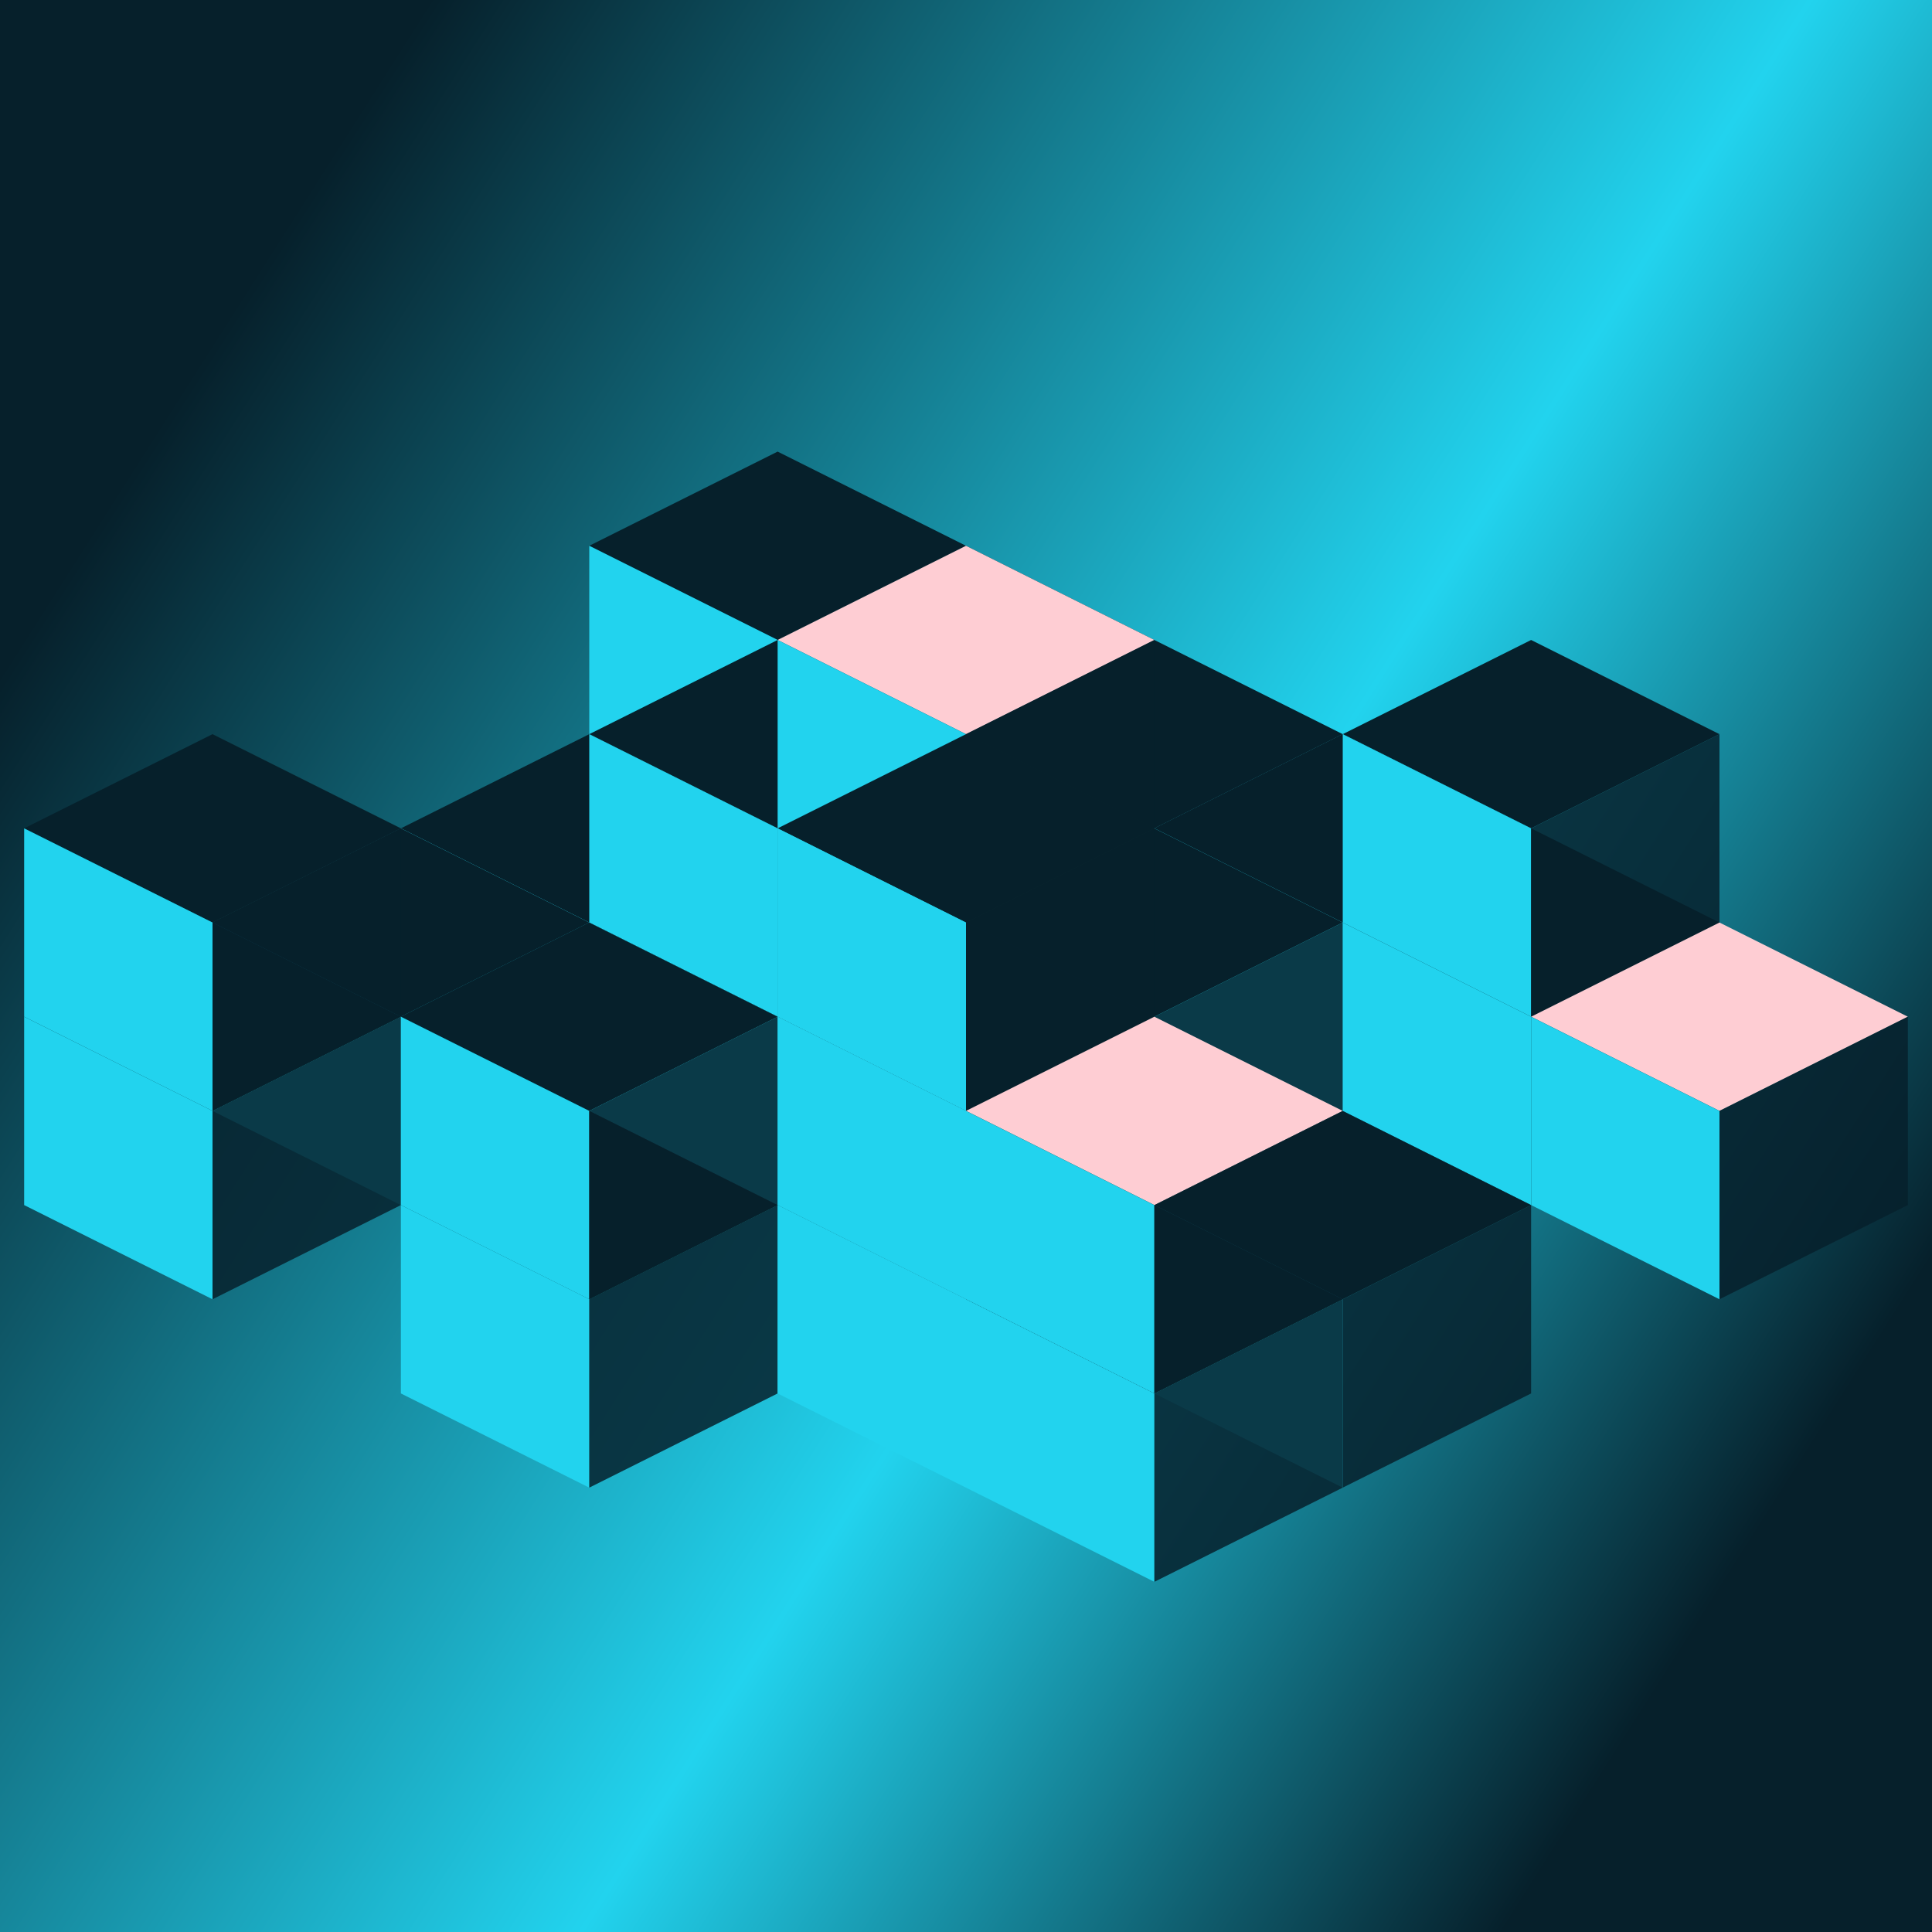
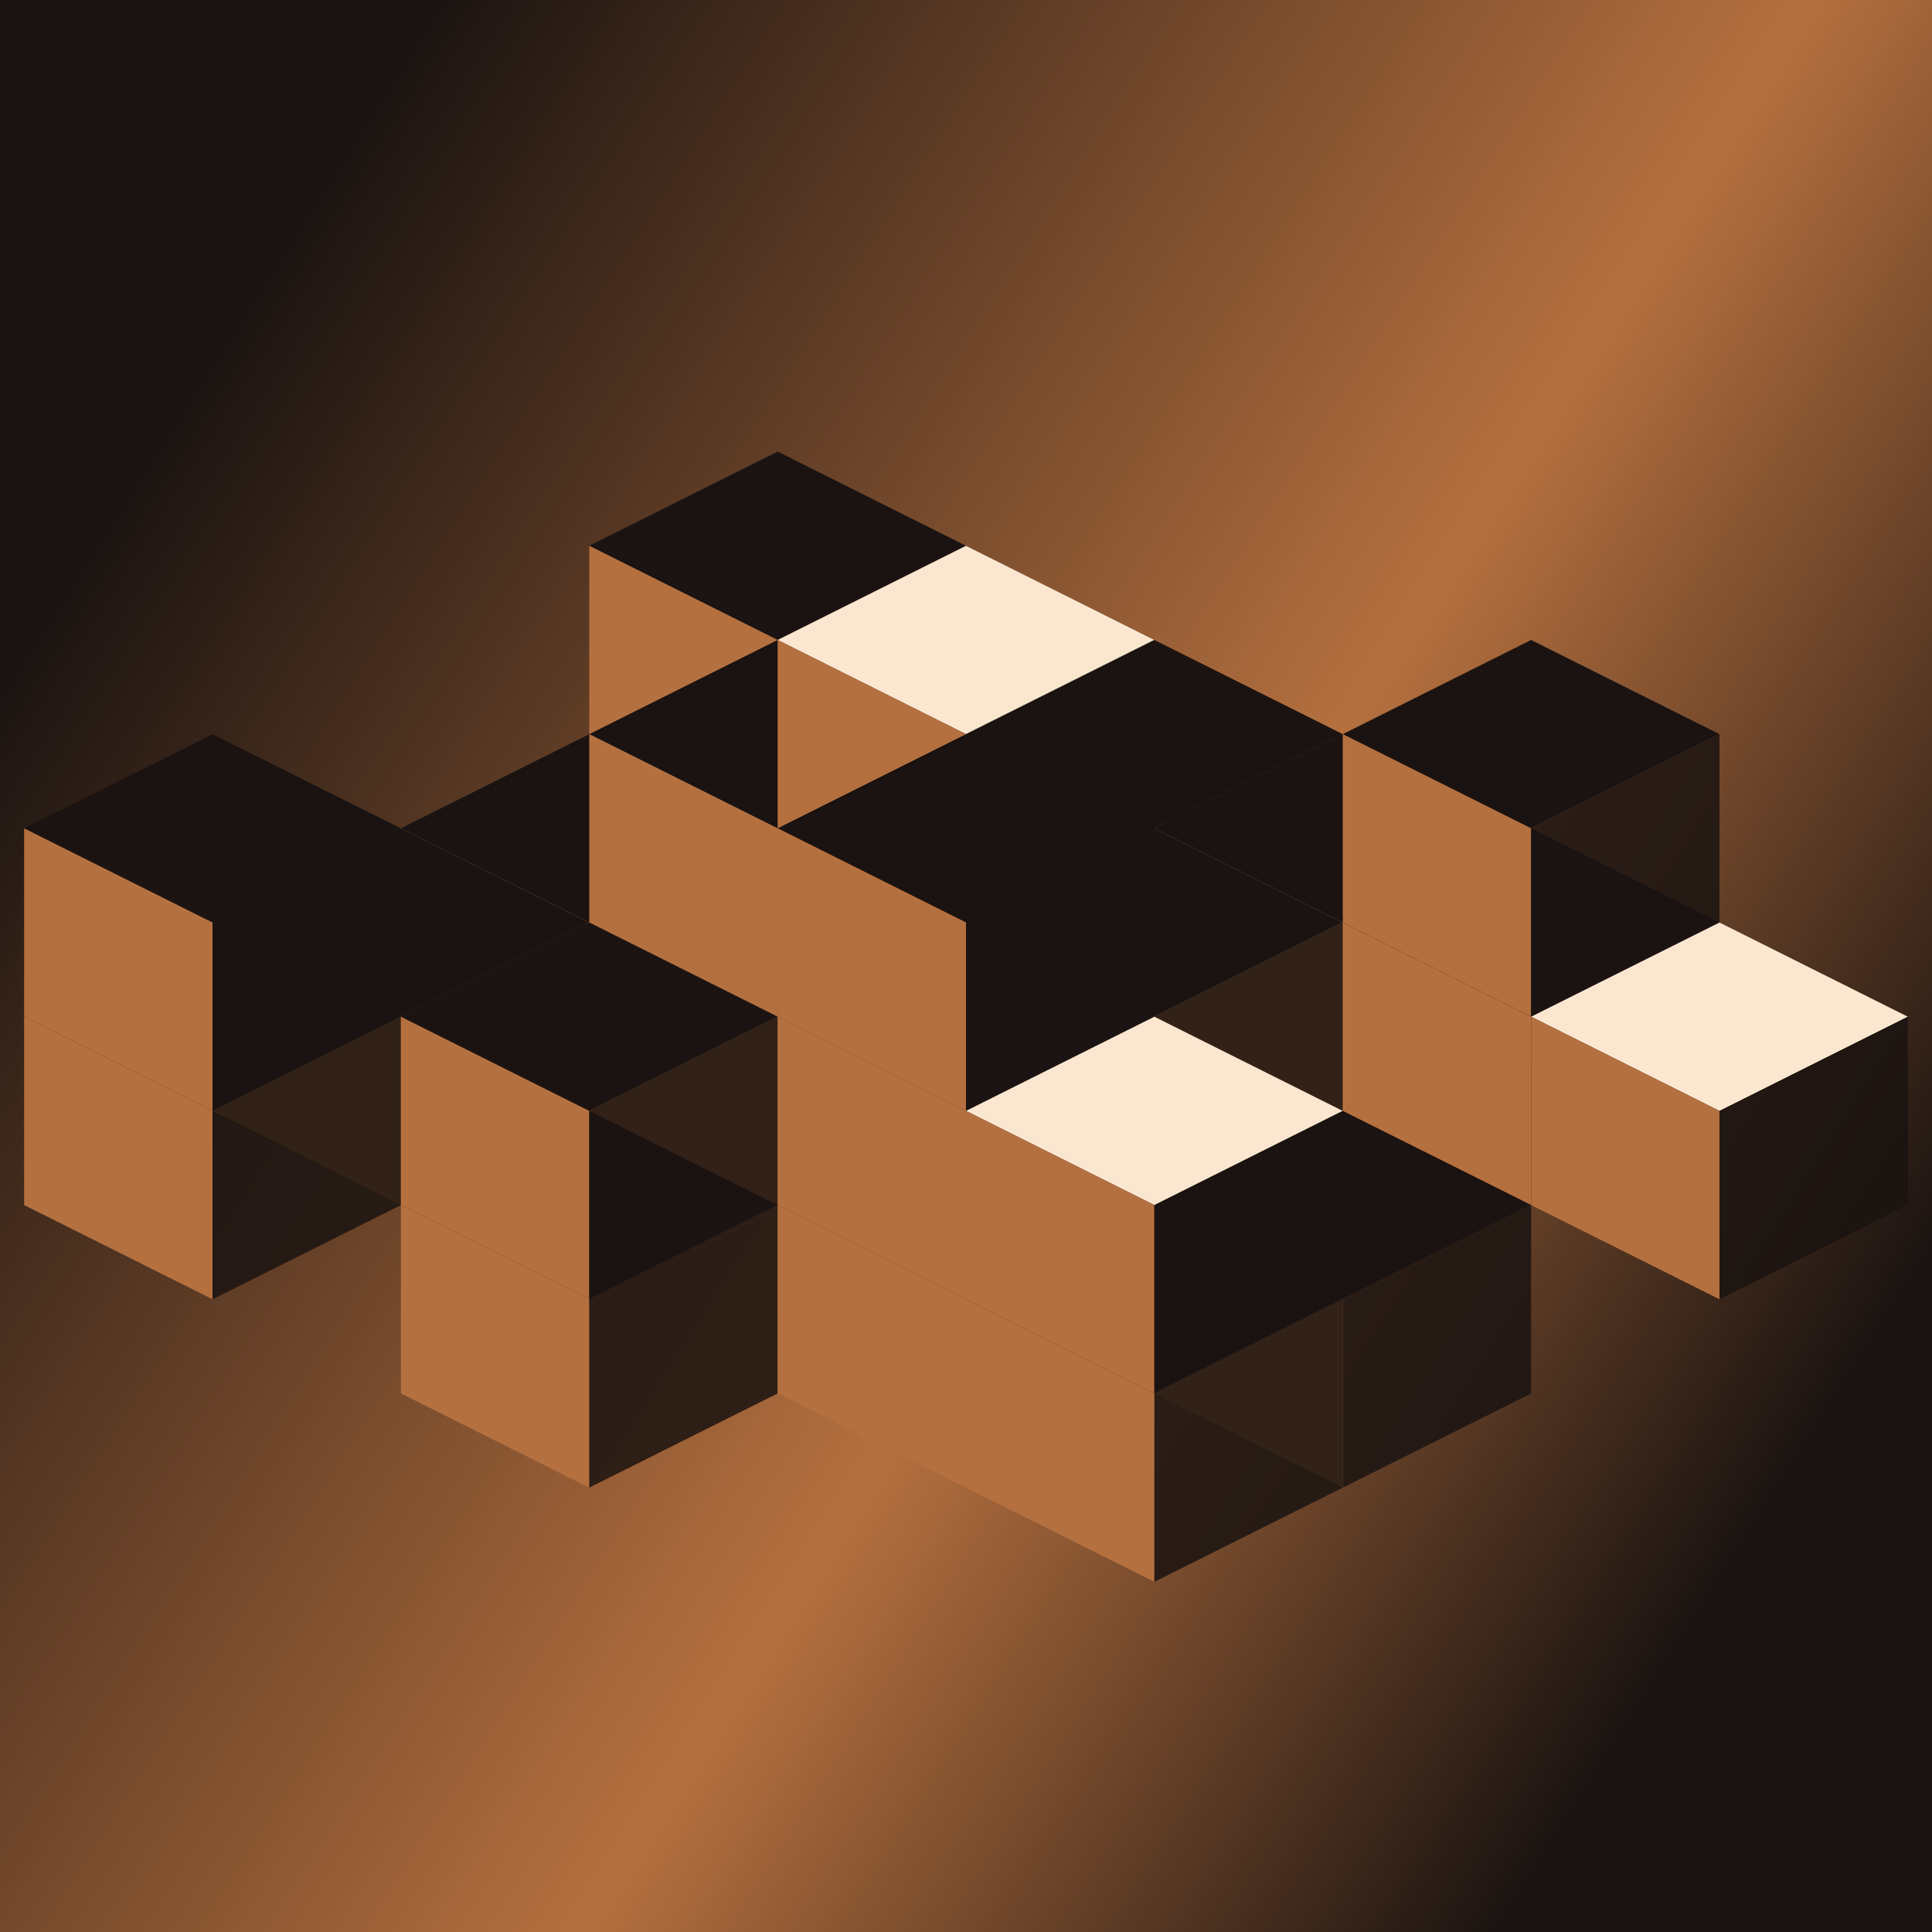
<svg xmlns="http://www.w3.org/2000/svg" viewBox="0 0 800 800" width="800" height="800" role="img">
  <defs>
    <linearGradient id="bg" gradientTransform="rotate(32 .5 .5)">
-       <stop offset="0" stop-color="#06202b" />
-       <stop offset=".6" stop-color="#22d3ee" />
-       <stop offset="1" stop-color="#06202b" />
+       <stop offset="0" stop-color="#1a1311" />
+       <stop offset=".6" stop-color="#b5703f" />
+       <stop offset="1" stop-color="#1a1311" />
    </linearGradient>
  </defs>
-   <rect width="800" height="800" fill="#06202b" />
+   <rect width="800" height="800" fill="#1a1311" />
  <rect width="800" height="800" fill="url(#bg)" />
-   <polygon points="322,265 400,304 322,343 244,304" fill="#06202b" />
-   <polygon points="244,304 322,343 322,421 244,382" fill="#22d3ee" />
-   <polygon points="400,304 322,343 322,421 400,382" fill="#06202b" opacity=".85" />
-   <polygon points="322,187 400,226 322,265 244,226" fill="#06202b" />
-   <polygon points="244,226 322,265 322,343 244,304" fill="#22d3ee" />
-   <polygon points="400,226 322,265 322,343 400,304" fill="#06202b" opacity=".85" />
-   <polygon points="478,265 556,304 478,343 400,304" fill="#06202b" />
-   <polygon points="400,304 478,343 478,421 400,382" fill="#22d3ee" />
-   <polygon points="556,304 478,343 478,421 556,382" fill="#06202b" opacity=".85" />
-   <polygon points="244,304 322,343 244,382 166,343" fill="#06202b" />
-   <polygon points="166,343 244,382 244,460 166,421" fill="#22d3ee" />
-   <polygon points="322,343 244,382 244,460 322,421" fill="#06202b" opacity=".85" />
-   <polygon points="400,304 478,343 400,382 322,343" fill="#06202b" />
-   <polygon points="322,343 400,382 400,460 322,421" fill="#22d3ee" />
-   <polygon points="478,343 400,382 400,460 478,421" fill="#06202b" opacity=".85" />
-   <polygon points="400,226 478,265 400,304 322,265" fill="#06202b" />
-   <polygon points="322,265 400,304 400,382 322,343" fill="#22d3ee" />
-   <polygon points="478,265 400,304 400,382 478,343" fill="#06202b" opacity=".85" />
-   <polygon points="556,304 634,343 556,382 478,343" fill="#06202b" />
-   <polygon points="478,343 556,382 556,460 478,421" fill="#22d3ee" />
-   <polygon points="634,343 556,382 556,460 634,421" fill="#06202b" opacity=".85" />
-   <polygon points="166,343 244,382 166,421 88,382" fill="#06202b" />
-   <polygon points="88,382 166,421 166,499 88,460" fill="#22d3ee" />
-   <polygon points="244,382 166,421 166,499 244,460" fill="#06202b" opacity=".85" />
-   <polygon points="322,343 400,382 322,421 244,382" fill="#06202b" />
-   <polygon points="244,382 322,421 322,499 244,460" fill="#22d3ee" />
-   <polygon points="400,382 322,421 322,499 400,460" fill="#06202b" opacity=".85" />
-   <polygon points="322,265 400,304 322,343 244,304" fill="#06202b" />
-   <polygon points="244,304 322,343 322,421 244,382" fill="#22d3ee" />
-   <polygon points="400,304 322,343 322,421 400,382" fill="#06202b" opacity=".85" />
-   <polygon points="478,343 556,382 478,421 400,382" fill="#06202b" />
-   <polygon points="400,382 478,421 478,499 400,460" fill="#22d3ee" />
-   <polygon points="556,382 478,421 478,499 556,460" fill="#06202b" opacity=".85" />
-   <polygon points="634,343 712,382 634,421 556,382" fill="#06202b" />
-   <polygon points="556,382 634,421 634,499 556,460" fill="#22d3ee" />
-   <polygon points="712,382 634,421 634,499 712,460" fill="#06202b" opacity=".85" />
-   <polygon points="634,265 712,304 634,343 556,304" fill="#06202b" />
-   <polygon points="556,304 634,343 634,421 556,382" fill="#22d3ee" />
-   <polygon points="712,304 634,343 634,421 712,382" fill="#06202b" opacity=".85" />
-   <polygon points="88,382 166,421 88,460 10,421" fill="#06202b" />
-   <polygon points="10,421 88,460 88,538 10,499" fill="#22d3ee" />
-   <polygon points="166,421 88,460 88,538 166,499" fill="#06202b" opacity=".85" />
-   <polygon points="88,304 166,343 88,382 10,343" fill="#06202b" />
-   <polygon points="10,343 88,382 88,460 10,421" fill="#22d3ee" />
-   <polygon points="166,343 88,382 88,460 166,421" fill="#06202b" opacity=".85" />
-   <polygon points="400,382 478,421 400,460 322,421" fill="#06202b" />
-   <polygon points="322,421 400,460 400,538 322,499" fill="#22d3ee" />
-   <polygon points="478,421 400,460 400,538 478,499" fill="#06202b" opacity=".85" />
-   <polygon points="400,304 478,343 400,382 322,343" fill="#06202b" />
-   <polygon points="322,343 400,382 400,460 322,421" fill="#22d3ee" />
-   <polygon points="478,343 400,382 400,460 478,421" fill="#06202b" opacity=".85" />
-   <polygon points="400,226 478,265 400,304 322,265" fill="#fecdd3" />
-   <polygon points="322,265 400,304 400,382 322,343" fill="#22d3ee" />
-   <polygon points="478,265 400,304 400,382 478,343" fill="#06202b" opacity=".85" />
-   <polygon points="712,382 790,421 712,460 634,421" fill="#fecdd3" />
-   <polygon points="634,421 712,460 712,538 634,499" fill="#22d3ee" />
-   <polygon points="790,421 712,460 712,538 790,499" fill="#06202b" opacity=".85" />
-   <polygon points="244,460 322,499 244,538 166,499" fill="#06202b" />
-   <polygon points="166,499 244,538 244,616 166,577" fill="#22d3ee" />
-   <polygon points="322,499 244,538 244,616 322,577" fill="#06202b" opacity=".85" />
-   <polygon points="244,382 322,421 244,460 166,421" fill="#06202b" />
-   <polygon points="166,421 244,460 244,538 166,499" fill="#22d3ee" />
-   <polygon points="322,421 244,460 244,538 322,499" fill="#06202b" opacity=".85" />
-   <polygon points="400,460 478,499 400,538 322,499" fill="#06202b" />
-   <polygon points="322,499 400,538 400,616 322,577" fill="#22d3ee" />
-   <polygon points="478,499 400,538 400,616 478,577" fill="#06202b" opacity=".85" />
-   <polygon points="400,382 478,421 400,460 322,421" fill="#06202b" />
-   <polygon points="322,421 400,460 400,538 322,499" fill="#22d3ee" />
-   <polygon points="478,421 400,460 400,538 478,499" fill="#06202b" opacity=".85" />
-   <polygon points="400,304 478,343 400,382 322,343" fill="#06202b" />
-   <polygon points="322,343 400,382 400,460 322,421" fill="#22d3ee" />
-   <polygon points="478,343 400,382 400,460 478,421" fill="#06202b" opacity=".85" />
-   <polygon points="556,460 634,499 556,538 478,499" fill="#06202b" />
-   <polygon points="478,499 556,538 556,616 478,577" fill="#22d3ee" />
-   <polygon points="634,499 556,538 556,616 634,577" fill="#06202b" opacity=".85" />
-   <polygon points="478,499 556,538 478,577 400,538" fill="#06202b" />
-   <polygon points="400,538 478,577 478,655 400,616" fill="#22d3ee" />
-   <polygon points="556,538 478,577 478,655 556,616" fill="#06202b" opacity=".85" />
-   <polygon points="478,421 556,460 478,499 400,460" fill="#fecdd3" />
-   <polygon points="400,460 478,499 478,577 400,538" fill="#22d3ee" />
-   <polygon points="556,460 478,499 478,577 556,538" fill="#06202b" opacity=".85" />
+   <polygon points="322,265 400,304 322,343 244,304" fill="#1a1311" />
+   <polygon points="244,304 322,343 322,421 244,382" fill="#b5703f" />
+   <polygon points="400,304 322,343 322,421 400,382" fill="#1a1311" opacity=".85" />
+   <polygon points="322,187 400,226 322,265 244,226" fill="#1a1311" />
+   <polygon points="244,226 322,265 322,343 244,304" fill="#b5703f" />
+   <polygon points="400,226 322,265 322,343 400,304" fill="#1a1311" opacity=".85" />
+   <polygon points="478,265 556,304 478,343 400,304" fill="#1a1311" />
+   <polygon points="400,304 478,343 478,421 400,382" fill="#b5703f" />
+   <polygon points="556,304 478,343 478,421 556,382" fill="#1a1311" opacity=".85" />
+   <polygon points="244,304 322,343 244,382 166,343" fill="#1a1311" />
+   <polygon points="166,343 244,382 244,460 166,421" fill="#b5703f" />
+   <polygon points="322,343 244,382 244,460 322,421" fill="#1a1311" opacity=".85" />
+   <polygon points="400,304 478,343 400,382 322,343" fill="#1a1311" />
+   <polygon points="322,343 400,382 400,460 322,421" fill="#b5703f" />
+   <polygon points="478,343 400,382 400,460 478,421" fill="#1a1311" opacity=".85" />
+   <polygon points="400,226 478,265 400,304 322,265" fill="#1a1311" />
+   <polygon points="322,265 400,304 400,382 322,343" fill="#b5703f" />
+   <polygon points="478,265 400,304 400,382 478,343" fill="#1a1311" opacity=".85" />
+   <polygon points="556,304 634,343 556,382 478,343" fill="#1a1311" />
+   <polygon points="478,343 556,382 556,460 478,421" fill="#b5703f" />
+   <polygon points="634,343 556,382 556,460 634,421" fill="#1a1311" opacity=".85" />
+   <polygon points="166,343 244,382 166,421 88,382" fill="#1a1311" />
+   <polygon points="88,382 166,421 166,499 88,460" fill="#b5703f" />
+   <polygon points="244,382 166,421 166,499 244,460" fill="#1a1311" opacity=".85" />
+   <polygon points="322,343 400,382 322,421 244,382" fill="#1a1311" />
+   <polygon points="244,382 322,421 322,499 244,460" fill="#b5703f" />
+   <polygon points="400,382 322,421 322,499 400,460" fill="#1a1311" opacity=".85" />
+   <polygon points="322,265 400,304 322,343 244,304" fill="#1a1311" />
+   <polygon points="244,304 322,343 322,421 244,382" fill="#b5703f" />
+   <polygon points="400,304 322,343 322,421 400,382" fill="#1a1311" opacity=".85" />
+   <polygon points="478,343 556,382 478,421 400,382" fill="#1a1311" />
+   <polygon points="400,382 478,421 478,499 400,460" fill="#b5703f" />
+   <polygon points="556,382 478,421 478,499 556,460" fill="#1a1311" opacity=".85" />
+   <polygon points="634,343 712,382 634,421 556,382" fill="#1a1311" />
+   <polygon points="556,382 634,421 634,499 556,460" fill="#b5703f" />
+   <polygon points="712,382 634,421 634,499 712,460" fill="#1a1311" opacity=".85" />
+   <polygon points="634,265 712,304 634,343 556,304" fill="#1a1311" />
+   <polygon points="556,304 634,343 634,421 556,382" fill="#b5703f" />
+   <polygon points="712,304 634,343 634,421 712,382" fill="#1a1311" opacity=".85" />
+   <polygon points="88,382 166,421 88,460 10,421" fill="#1a1311" />
+   <polygon points="10,421 88,460 88,538 10,499" fill="#b5703f" />
+   <polygon points="166,421 88,460 88,538 166,499" fill="#1a1311" opacity=".85" />
+   <polygon points="88,304 166,343 88,382 10,343" fill="#1a1311" />
+   <polygon points="10,343 88,382 88,460 10,421" fill="#b5703f" />
+   <polygon points="166,343 88,382 88,460 166,421" fill="#1a1311" opacity=".85" />
+   <polygon points="400,382 478,421 400,460 322,421" fill="#1a1311" />
+   <polygon points="322,421 400,460 400,538 322,499" fill="#b5703f" />
+   <polygon points="478,421 400,460 400,538 478,499" fill="#1a1311" opacity=".85" />
+   <polygon points="400,304 478,343 400,382 322,343" fill="#1a1311" />
+   <polygon points="322,343 400,382 400,460 322,421" fill="#b5703f" />
+   <polygon points="478,343 400,382 400,460 478,421" fill="#1a1311" opacity=".85" />
+   <polygon points="400,226 478,265 400,304 322,265" fill="#fbe7d0" />
+   <polygon points="322,265 400,304 400,382 322,343" fill="#b5703f" />
+   <polygon points="478,265 400,304 400,382 478,343" fill="#1a1311" opacity=".85" />
+   <polygon points="712,382 790,421 712,460 634,421" fill="#fbe7d0" />
+   <polygon points="634,421 712,460 712,538 634,499" fill="#b5703f" />
+   <polygon points="790,421 712,460 712,538 790,499" fill="#1a1311" opacity=".85" />
+   <polygon points="244,460 322,499 244,538 166,499" fill="#1a1311" />
+   <polygon points="166,499 244,538 244,616 166,577" fill="#b5703f" />
+   <polygon points="322,499 244,538 244,616 322,577" fill="#1a1311" opacity=".85" />
+   <polygon points="244,382 322,421 244,460 166,421" fill="#1a1311" />
+   <polygon points="166,421 244,460 244,538 166,499" fill="#b5703f" />
+   <polygon points="322,421 244,460 244,538 322,499" fill="#1a1311" opacity=".85" />
+   <polygon points="400,460 478,499 400,538 322,499" fill="#1a1311" />
+   <polygon points="322,499 400,538 400,616 322,577" fill="#b5703f" />
+   <polygon points="478,499 400,538 400,616 478,577" fill="#1a1311" opacity=".85" />
+   <polygon points="400,382 478,421 400,460 322,421" fill="#1a1311" />
+   <polygon points="322,421 400,460 400,538 322,499" fill="#b5703f" />
+   <polygon points="478,421 400,460 400,538 478,499" fill="#1a1311" opacity=".85" />
+   <polygon points="400,304 478,343 400,382 322,343" fill="#1a1311" />
+   <polygon points="322,343 400,382 400,460 322,421" fill="#b5703f" />
+   <polygon points="478,343 400,382 400,460 478,421" fill="#1a1311" opacity=".85" />
+   <polygon points="556,460 634,499 556,538 478,499" fill="#1a1311" />
+   <polygon points="478,499 556,538 556,616 478,577" fill="#b5703f" />
+   <polygon points="634,499 556,538 556,616 634,577" fill="#1a1311" opacity=".85" />
+   <polygon points="478,499 556,538 478,577 400,538" fill="#1a1311" />
+   <polygon points="400,538 478,577 478,655 400,616" fill="#b5703f" />
+   <polygon points="556,538 478,577 478,655 556,616" fill="#1a1311" opacity=".85" />
+   <polygon points="478,421 556,460 478,499 400,460" fill="#fbe7d0" />
+   <polygon points="400,460 478,499 478,577 400,538" fill="#b5703f" />
+   <polygon points="556,460 478,499 478,577 556,538" fill="#1a1311" opacity=".85" />
</svg>
